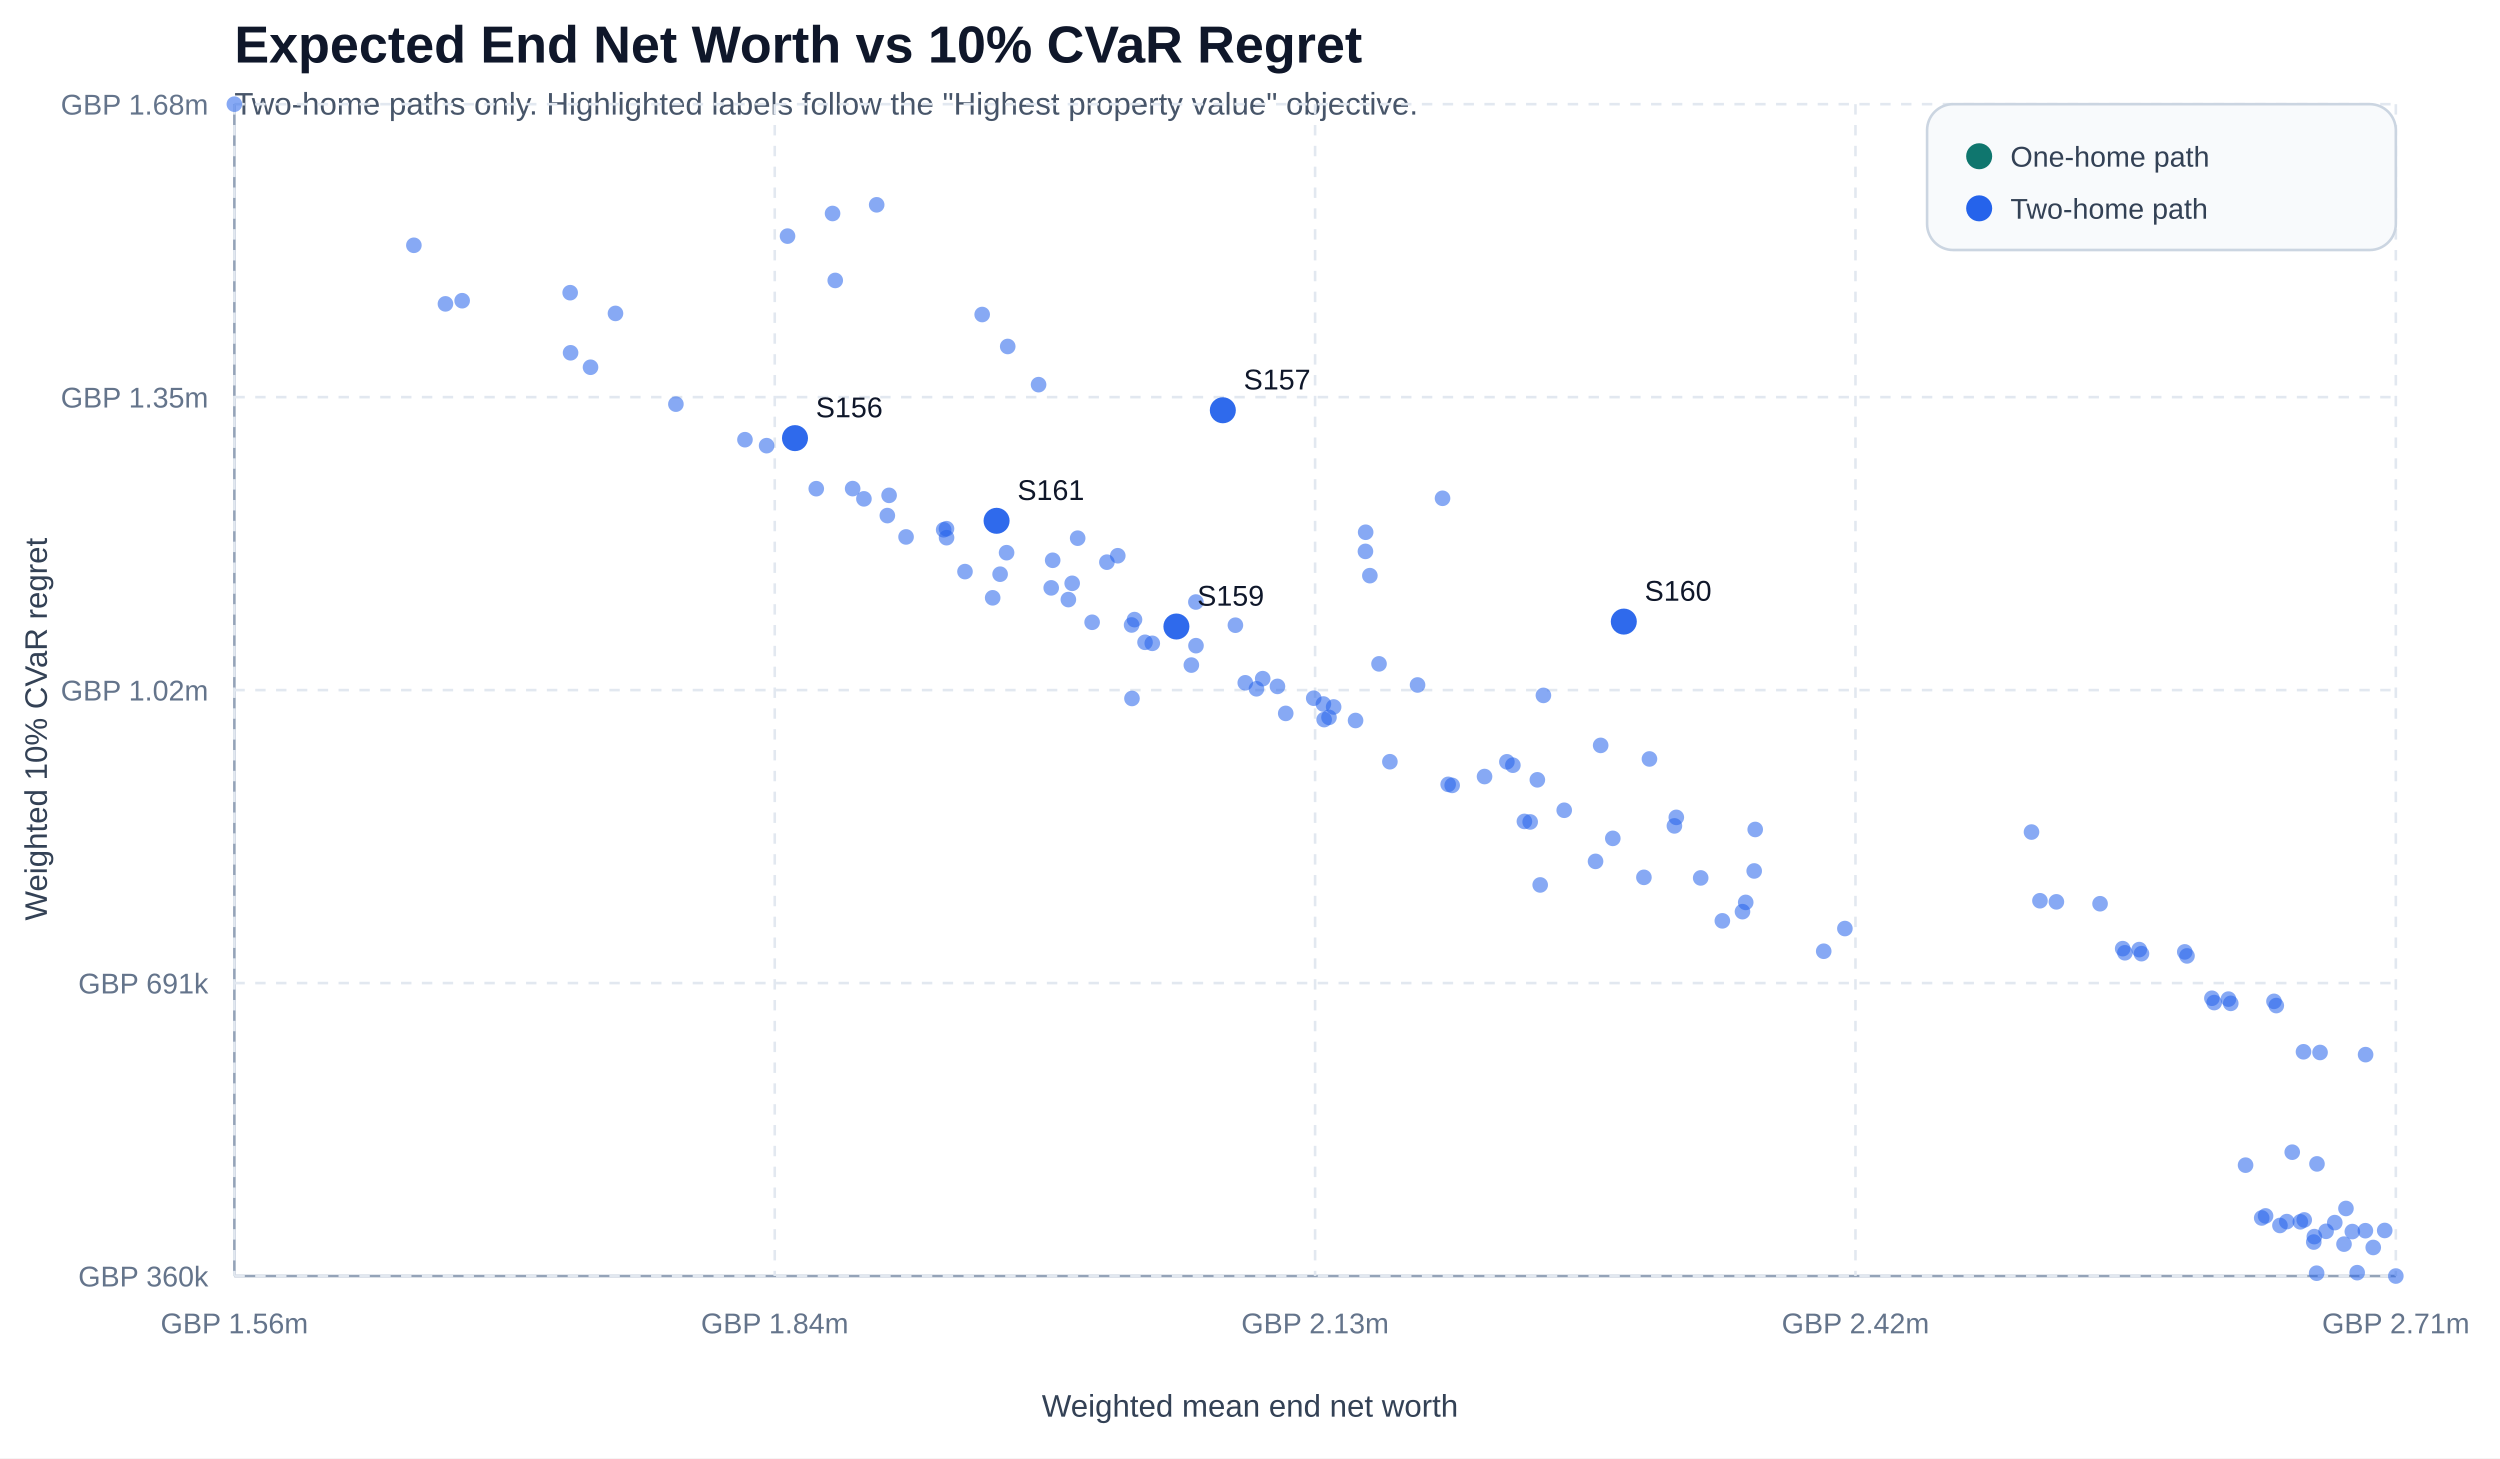
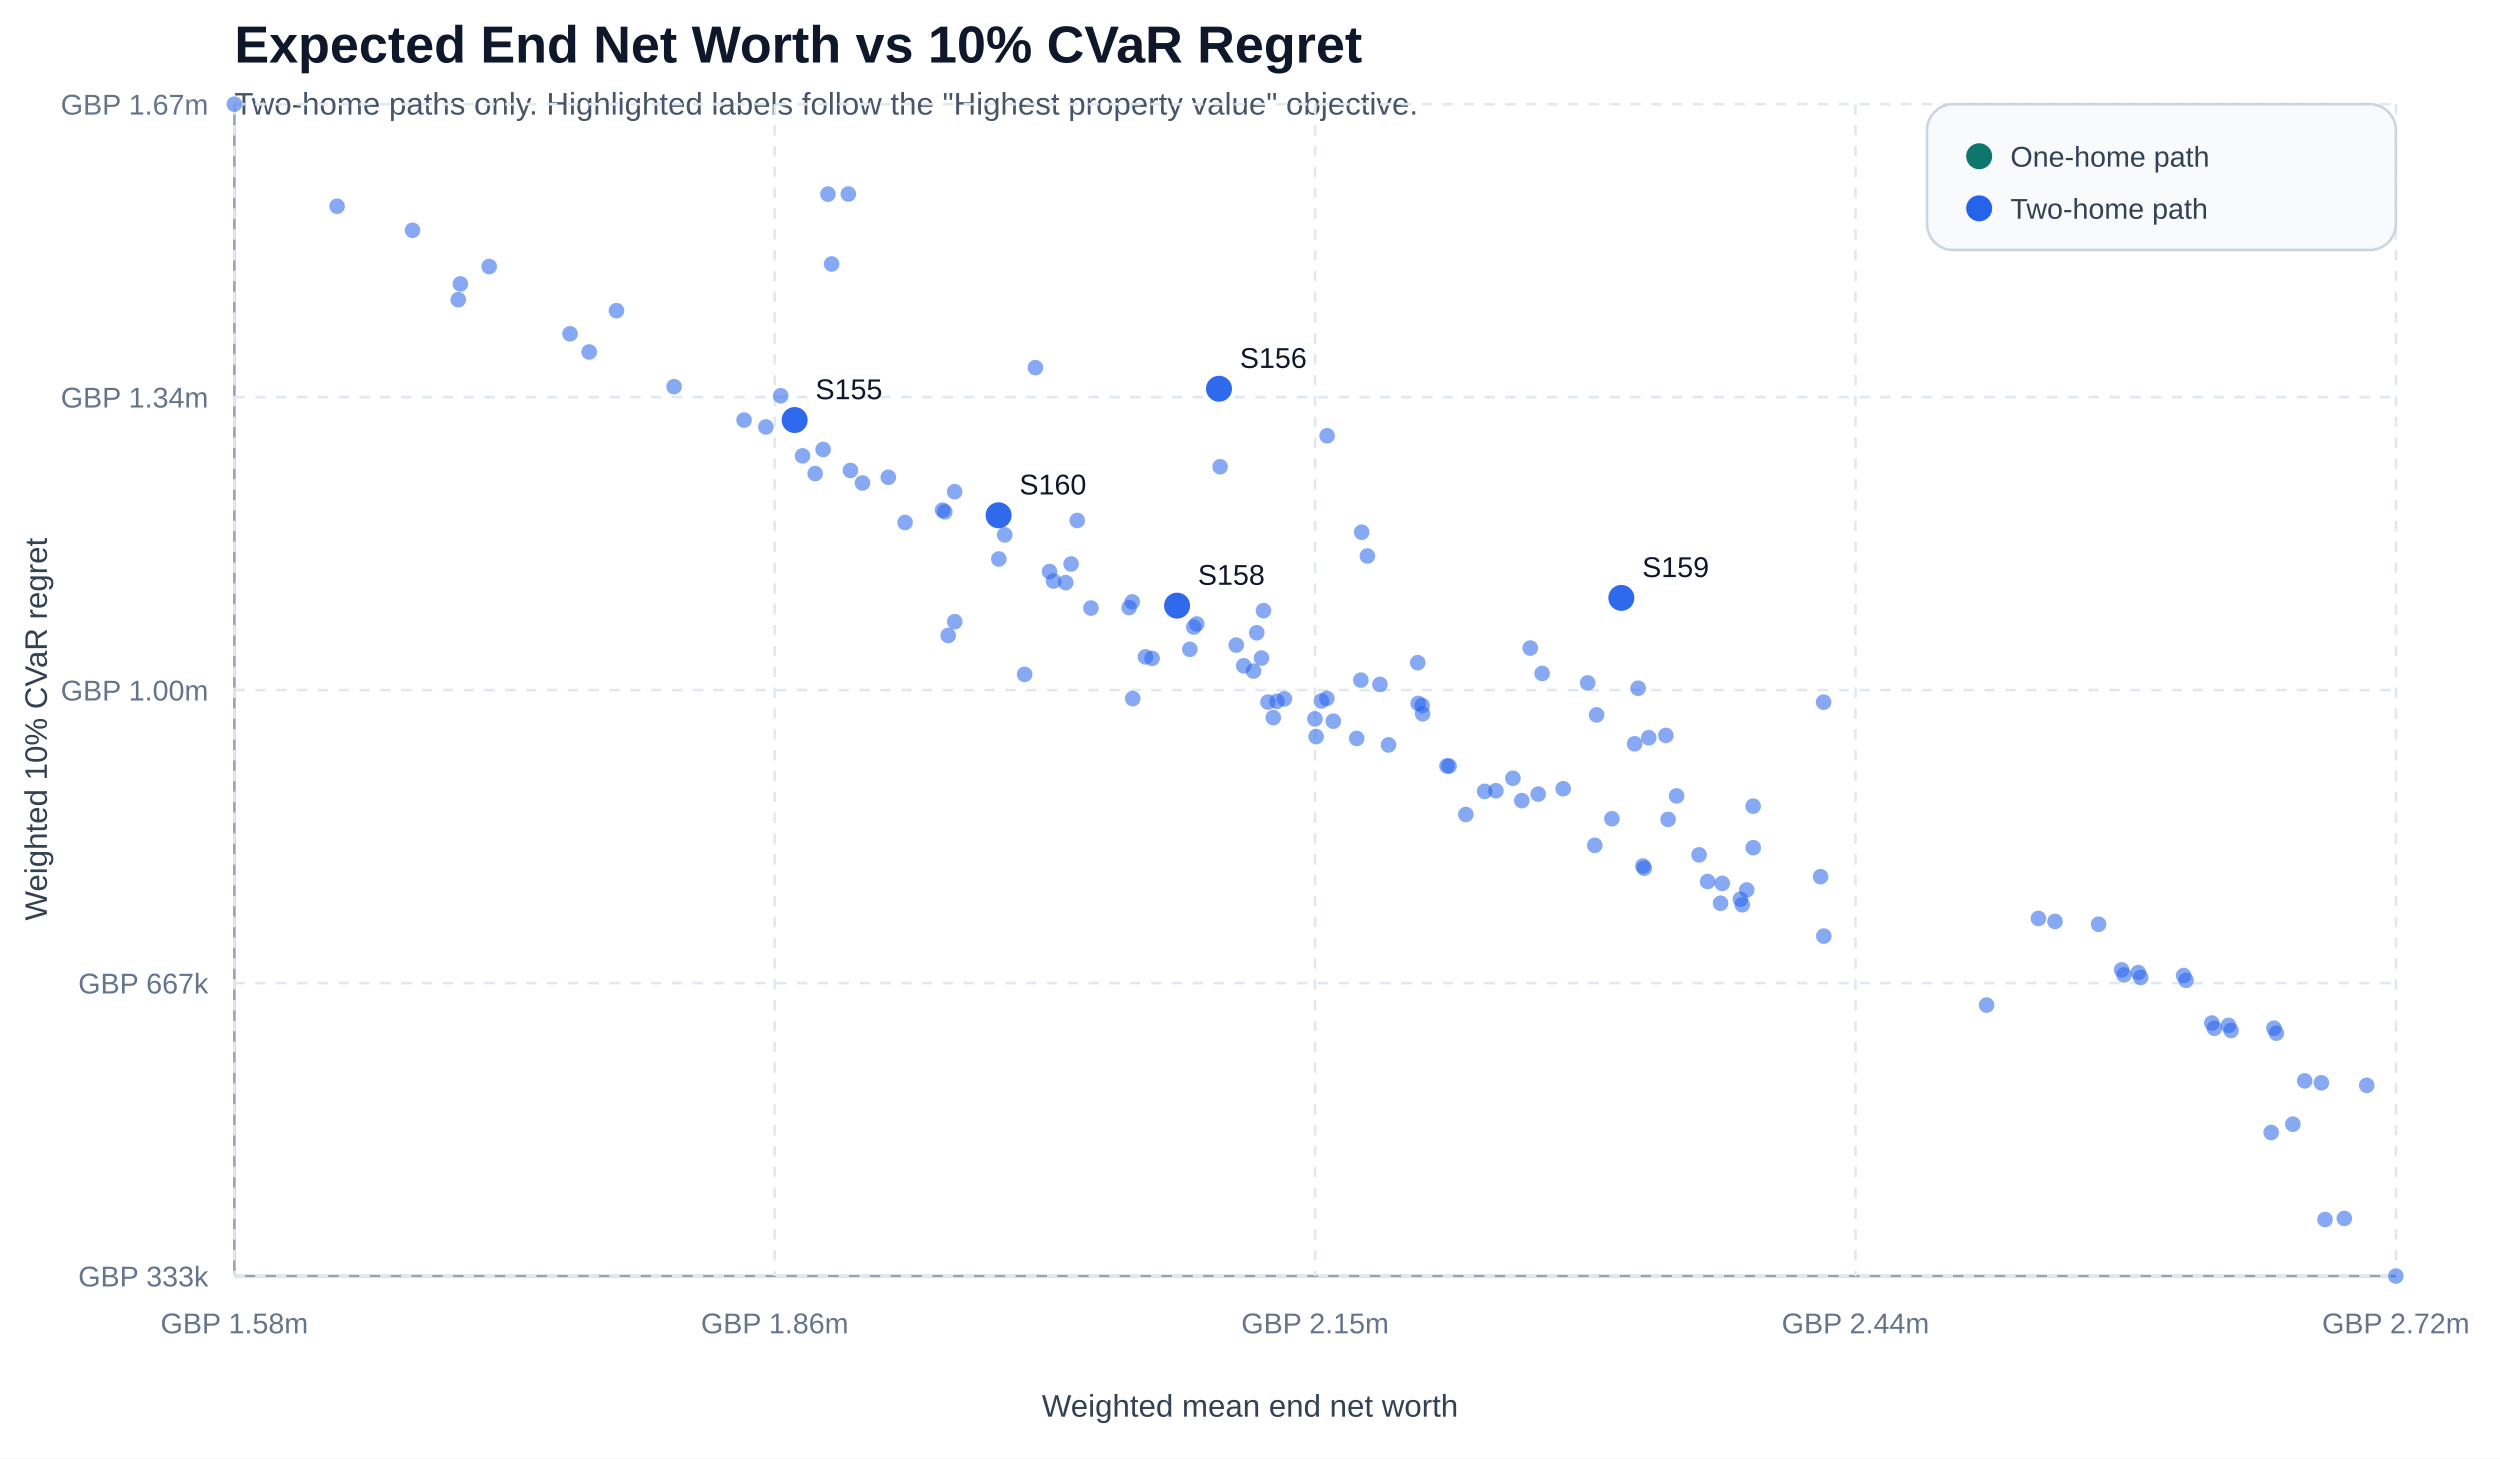
<svg xmlns="http://www.w3.org/2000/svg" width="960" height="560" viewBox="0 0 960 560">
  <rect width="960" height="560" fill="#ffffff" />
  <text x="90" y="24" font-size="20" font-family="Arial, sans-serif" font-weight="700" fill="#0f172a">Expected End Net Worth vs 10% CVaR Regret</text>
  <text x="90" y="44" font-size="12" font-family="Arial, sans-serif" fill="#475569">Two-home paths only. Highlighted labels follow the "Highest property value" objective.</text>
  <line x1="90" y1="490" x2="920" y2="490" stroke="#94a3b8" />
  <line x1="90" y1="40" x2="90" y2="490" stroke="#94a3b8" />
  <line x1="90" y1="40" x2="90" y2="490" stroke="#e2e8f0" stroke-dasharray="4 4" />
  <line x1="90" y1="490" x2="920" y2="490" stroke="#e2e8f0" stroke-dasharray="4 4" />
-   <text x="90" y="512" text-anchor="middle" font-size="11" font-family="Arial, sans-serif" fill="#64748b">GBP 1.56m</text>
-   <text x="80" y="494" text-anchor="end" font-size="11" font-family="Arial, sans-serif" fill="#64748b">GBP 360k</text>
+   <text x="90" y="512" text-anchor="middle" font-size="11" font-family="Arial, sans-serif" fill="#64748b">GBP 1.58m</text>
+   <text x="80" y="494" text-anchor="end" font-size="11" font-family="Arial, sans-serif" fill="#64748b">GBP 333k</text>
  <line x1="297.5" y1="40" x2="297.5" y2="490" stroke="#e2e8f0" stroke-dasharray="4 4" />
  <line x1="90" y1="377.5" x2="920" y2="377.5" stroke="#e2e8f0" stroke-dasharray="4 4" />
-   <text x="297.5" y="512" text-anchor="middle" font-size="11" font-family="Arial, sans-serif" fill="#64748b">GBP 1.84m</text>
-   <text x="80" y="381.5" text-anchor="end" font-size="11" font-family="Arial, sans-serif" fill="#64748b">GBP 691k</text>
+   <text x="297.5" y="512" text-anchor="middle" font-size="11" font-family="Arial, sans-serif" fill="#64748b">GBP 1.86m</text>
+   <text x="80" y="381.5" text-anchor="end" font-size="11" font-family="Arial, sans-serif" fill="#64748b">GBP 667k</text>
  <line x1="505" y1="40" x2="505" y2="490" stroke="#e2e8f0" stroke-dasharray="4 4" />
  <line x1="90" y1="265" x2="920" y2="265" stroke="#e2e8f0" stroke-dasharray="4 4" />
-   <text x="505" y="512" text-anchor="middle" font-size="11" font-family="Arial, sans-serif" fill="#64748b">GBP 2.13m</text>
-   <text x="80" y="269" text-anchor="end" font-size="11" font-family="Arial, sans-serif" fill="#64748b">GBP 1.02m</text>
+   <text x="505" y="512" text-anchor="middle" font-size="11" font-family="Arial, sans-serif" fill="#64748b">GBP 2.15m</text>
+   <text x="80" y="269" text-anchor="end" font-size="11" font-family="Arial, sans-serif" fill="#64748b">GBP 1.00m</text>
  <line x1="712.5" y1="40" x2="712.5" y2="490" stroke="#e2e8f0" stroke-dasharray="4 4" />
  <line x1="90" y1="152.5" x2="920" y2="152.5" stroke="#e2e8f0" stroke-dasharray="4 4" />
-   <text x="712.5" y="512" text-anchor="middle" font-size="11" font-family="Arial, sans-serif" fill="#64748b">GBP 2.42m</text>
-   <text x="80" y="156.5" text-anchor="end" font-size="11" font-family="Arial, sans-serif" fill="#64748b">GBP 1.35m</text>
+   <text x="712.5" y="512" text-anchor="middle" font-size="11" font-family="Arial, sans-serif" fill="#64748b">GBP 2.44m</text>
+   <text x="80" y="156.5" text-anchor="end" font-size="11" font-family="Arial, sans-serif" fill="#64748b">GBP 1.34m</text>
  <line x1="920" y1="40" x2="920" y2="490" stroke="#e2e8f0" stroke-dasharray="4 4" />
  <line x1="90" y1="40" x2="920" y2="40" stroke="#e2e8f0" stroke-dasharray="4 4" />
-   <text x="920" y="512" text-anchor="middle" font-size="11" font-family="Arial, sans-serif" fill="#64748b">GBP 2.71m</text>
-   <text x="80" y="44" text-anchor="end" font-size="11" font-family="Arial, sans-serif" fill="#64748b">GBP 1.68m</text>
+   <text x="920" y="512" text-anchor="middle" font-size="11" font-family="Arial, sans-serif" fill="#64748b">GBP 2.72m</text>
+   <text x="80" y="44" text-anchor="end" font-size="11" font-family="Arial, sans-serif" fill="#64748b">GBP 1.67m</text>
  <polyline points="920,490" fill="none" stroke="#0f766e" stroke-width="2.5" />
-   <circle cx="493.717" cy="273.945" r="3" fill="#2563eb" opacity="0.55" />
-   <circle cx="557.631" cy="301.589" r="3" fill="#2563eb" opacity="0.55" />
-   <circle cx="533.716" cy="292.503" r="3" fill="#2563eb" opacity="0.55" />
-   <circle cx="612.689" cy="330.769" r="3" fill="#2563eb" opacity="0.55" />
-   <circle cx="457.478" cy="255.394" r="3" fill="#2563eb" opacity="0.55" />
-   <circle cx="508.472" cy="276.328" r="3" fill="#2563eb" opacity="0.55" />
-   <circle cx="419.376" cy="238.952" r="3" fill="#2563eb" opacity="0.55" />
-   <circle cx="482.479" cy="264.497" r="3" fill="#2563eb" opacity="0.55" />
-   <circle cx="585.369" cy="315.423" r="3" fill="#2563eb" opacity="0.55" />
-   <circle cx="556.097" cy="301.193" r="3" fill="#2563eb" opacity="0.55" />
-   <circle cx="631.26" cy="336.9" r="3" fill="#2563eb" opacity="0.55" />
-   <circle cx="478.181" cy="262.193" r="3" fill="#2563eb" opacity="0.55" />
-   <circle cx="484.873" cy="260.603" r="3" fill="#2563eb" opacity="0.55" />
-   <circle cx="459.26" cy="247.938" r="3" fill="#2563eb" opacity="0.55" />
-   <circle cx="384.042" cy="220.492" r="3" fill="#2563eb" opacity="0.55" />
-   <circle cx="434.678" cy="268.211" r="3" fill="#2563eb" opacity="0.55" />
-   <circle cx="434.533" cy="239.992" r="3" fill="#2563eb" opacity="0.55" />
-   <circle cx="403.663" cy="225.741" r="3" fill="#2563eb" opacity="0.55" />
-   <circle cx="411.717" cy="223.992" r="3" fill="#2563eb" opacity="0.55" />
-   <circle cx="512.112" cy="271.475" r="3" fill="#2563eb" opacity="0.55" />
-   <circle cx="544.341" cy="263.031" r="3" fill="#2563eb" opacity="0.55" />
-   <circle cx="674.003" cy="318.517" r="3" fill="#2563eb" opacity="0.55" />
-   <circle cx="669.115" cy="350.075" r="3" fill="#2563eb" opacity="0.55" />
-   <circle cx="410.253" cy="230.236" r="3" fill="#2563eb" opacity="0.55" />
-   <circle cx="529.544" cy="254.924" r="3" fill="#2563eb" opacity="0.55" />
-   <circle cx="670.354" cy="346.525" r="3" fill="#2563eb" opacity="0.55" />
-   <circle cx="435.649" cy="237.925" r="3" fill="#2563eb" opacity="0.55" />
-   <circle cx="347.928" cy="206.179" r="3" fill="#2563eb" opacity="0.55" />
-   <circle cx="590.342" cy="299.453" r="3" fill="#2563eb" opacity="0.55" />
-   <circle cx="386.528" cy="212.234" r="3" fill="#2563eb" opacity="0.55" />
-   <circle cx="362.366" cy="203.434" r="3" fill="#2563eb" opacity="0.55" />
-   <circle cx="673.612" cy="334.446" r="3" fill="#2563eb" opacity="0.55" />
-   <circle cx="600.66" cy="311.142" r="3" fill="#2563eb" opacity="0.55" />
-   <circle cx="510.33" cy="275.467" r="3" fill="#2563eb" opacity="0.55" />
-   <circle cx="490.544" cy="263.578" r="3" fill="#2563eb" opacity="0.55" />
+   <circle cx="493.206" cy="268.352" r="3" fill="#2563eb" opacity="0.55" />
+   <circle cx="556.45" cy="294.17" r="3" fill="#2563eb" opacity="0.55" />
+   <circle cx="533.185" cy="286.042" r="3" fill="#2563eb" opacity="0.55" />
+   <circle cx="612.4" cy="324.614" r="3" fill="#2563eb" opacity="0.55" />
+   <circle cx="456.886" cy="249.338" r="3" fill="#2563eb" opacity="0.55" />
+   <circle cx="555.642" cy="294.105" r="3" fill="#2563eb" opacity="0.55" />
+   <circle cx="507.412" cy="269.185" r="3" fill="#2563eb" opacity="0.55" />
+   <circle cx="418.918" cy="233.496" r="3" fill="#2563eb" opacity="0.55" />
+   <circle cx="584.376" cy="307.441" r="3" fill="#2563eb" opacity="0.55" />
+   <circle cx="481.358" cy="257.686" r="3" fill="#2563eb" opacity="0.55" />
+   <circle cx="477.601" cy="255.661" r="3" fill="#2563eb" opacity="0.55" />
+   <circle cx="630.873" cy="332.556" r="3" fill="#2563eb" opacity="0.55" />
+   <circle cx="484.412" cy="252.699" r="3" fill="#2563eb" opacity="0.55" />
+   <circle cx="458.408" cy="240.79" r="3" fill="#2563eb" opacity="0.55" />
+   <circle cx="383.555" cy="214.656" r="3" fill="#2563eb" opacity="0.55" />
+   <circle cx="433.577" cy="233.325" r="3" fill="#2563eb" opacity="0.55" />
+   <circle cx="403.006" cy="219.469" r="3" fill="#2563eb" opacity="0.55" />
+   <circle cx="434.98" cy="268.269" r="3" fill="#2563eb" opacity="0.55" />
+   <circle cx="544.574" cy="270.106" r="3" fill="#2563eb" opacity="0.55" />
+   <circle cx="529.886" cy="262.833" r="3" fill="#2563eb" opacity="0.55" />
+   <circle cx="411.298" cy="216.575" r="3" fill="#2563eb" opacity="0.55" />
+   <circle cx="670.74" cy="341.754" r="3" fill="#2563eb" opacity="0.55" />
+   <circle cx="673.203" cy="309.56" r="3" fill="#2563eb" opacity="0.55" />
+   <circle cx="511.989" cy="276.93" r="3" fill="#2563eb" opacity="0.55" />
+   <circle cx="669.032" cy="347.423" r="3" fill="#2563eb" opacity="0.55" />
+   <circle cx="590.659" cy="304.942" r="3" fill="#2563eb" opacity="0.55" />
+   <circle cx="409.229" cy="223.723" r="3" fill="#2563eb" opacity="0.55" />
+   <circle cx="347.541" cy="200.623" r="3" fill="#2563eb" opacity="0.55" />
+   <circle cx="673.246" cy="325.525" r="3" fill="#2563eb" opacity="0.55" />
+   <circle cx="509.531" cy="268.19" r="3" fill="#2563eb" opacity="0.55" />
+   <circle cx="434.792" cy="231.111" r="3" fill="#2563eb" opacity="0.55" />
+   <circle cx="660.694" cy="346.85" r="3" fill="#2563eb" opacity="0.55" />
+   <circle cx="361.945" cy="195.886" r="3" fill="#2563eb" opacity="0.55" />
+   <circle cx="385.816" cy="205.407" r="3" fill="#2563eb" opacity="0.55" />
+   <circle cx="600.258" cy="302.873" r="3" fill="#2563eb" opacity="0.55" />
+   <circle cx="643.803" cy="305.628" r="3" fill="#2563eb" opacity="0.55" />
  <circle cx="920" cy="490" r="3" fill="#2563eb" opacity="0.55" />
-   <circle cx="643.702" cy="313.869" r="3" fill="#2563eb" opacity="0.55" />
-   <circle cx="619.316" cy="321.934" r="3" fill="#2563eb" opacity="0.55" />
-   <circle cx="633.39" cy="291.439" r="3" fill="#2563eb" opacity="0.55" />
-   <circle cx="905.157" cy="488.707" r="3" fill="#2563eb" opacity="0.55" />
-   <circle cx="889.585" cy="488.911" r="3" fill="#2563eb" opacity="0.55" />
-   <circle cx="911.323" cy="479.029" r="3" fill="#2563eb" opacity="0.55" />
-   <circle cx="592.669" cy="267.031" r="3" fill="#2563eb" opacity="0.55" />
-   <circle cx="915.726" cy="472.498" r="3" fill="#2563eb" opacity="0.55" />
-   <circle cx="900.102" cy="477.745" r="3" fill="#2563eb" opacity="0.55" />
-   <circle cx="653.063" cy="337.12" r="3" fill="#2563eb" opacity="0.55" />
-   <circle cx="908.31" cy="472.588" r="3" fill="#2563eb" opacity="0.55" />
-   <circle cx="341.414" cy="190.217" r="3" fill="#2563eb" opacity="0.55" />
-   <circle cx="903.296" cy="472.923" r="3" fill="#2563eb" opacity="0.55" />
-   <circle cx="888.483" cy="476.95" r="3" fill="#2563eb" opacity="0.55" />
-   <circle cx="888.708" cy="474.862" r="3" fill="#2563eb" opacity="0.55" />
-   <circle cx="893.218" cy="472.823" r="3" fill="#2563eb" opacity="0.55" />
-   <circle cx="896.552" cy="469.487" r="3" fill="#2563eb" opacity="0.55" />
-   <circle cx="661.381" cy="353.604" r="3" fill="#2563eb" opacity="0.55" />
-   <circle cx="900.847" cy="464.052" r="3" fill="#2563eb" opacity="0.55" />
-   <circle cx="883.337" cy="469.174" r="3" fill="#2563eb" opacity="0.55" />
-   <circle cx="884.823" cy="468.455" r="3" fill="#2563eb" opacity="0.55" />
-   <circle cx="875.502" cy="470.578" r="3" fill="#2563eb" opacity="0.55" />
-   <circle cx="878.121" cy="469.099" r="3" fill="#2563eb" opacity="0.55" />
-   <circle cx="868.495" cy="467.7" r="3" fill="#2563eb" opacity="0.55" />
-   <circle cx="869.981" cy="466.911" r="3" fill="#2563eb" opacity="0.55" />
-   <circle cx="520.535" cy="276.67" r="3" fill="#2563eb" opacity="0.55" />
-   <circle cx="363.472" cy="206.47" r="3" fill="#2563eb" opacity="0.55" />
-   <circle cx="889.721" cy="446.936" r="3" fill="#2563eb" opacity="0.55" />
-   <circle cx="327.414" cy="187.624" r="3" fill="#2563eb" opacity="0.55" />
-   <circle cx="880.215" cy="442.439" r="3" fill="#2563eb" opacity="0.55" />
-   <circle cx="862.295" cy="447.421" r="3" fill="#2563eb" opacity="0.55" />
-   <circle cx="331.747" cy="191.557" r="3" fill="#2563eb" opacity="0.55" />
-   <circle cx="708.436" cy="356.563" r="3" fill="#2563eb" opacity="0.55" />
-   <circle cx="313.443" cy="187.657" r="3" fill="#2563eb" opacity="0.55" />
-   <circle cx="700.307" cy="365.276" r="3" fill="#2563eb" opacity="0.55" />
-   <circle cx="363.457" cy="203.016" r="3" fill="#2563eb" opacity="0.55" />
-   <circle cx="504.47" cy="268.114" r="3" fill="#2563eb" opacity="0.55" />
-   <circle cx="294.376" cy="171.132" r="3" fill="#2563eb" opacity="0.55" />
-   <circle cx="340.739" cy="197.985" r="3" fill="#2563eb" opacity="0.55" />
-   <circle cx="908.385" cy="404.979" r="3" fill="#2563eb" opacity="0.55" />
-   <circle cx="580.941" cy="293.838" r="3" fill="#2563eb" opacity="0.55" />
-   <circle cx="286.063" cy="168.843" r="3" fill="#2563eb" opacity="0.55" />
-   <circle cx="890.901" cy="404.152" r="3" fill="#2563eb" opacity="0.55" />
-   <circle cx="884.542" cy="403.883" r="3" fill="#2563eb" opacity="0.55" />
-   <circle cx="474.395" cy="240.079" r="3" fill="#2563eb" opacity="0.55" />
-   <circle cx="526.029" cy="221.05" r="3" fill="#2563eb" opacity="0.55" />
-   <circle cx="587.589" cy="315.622" r="3" fill="#2563eb" opacity="0.55" />
-   <circle cx="874.096" cy="386.141" r="3" fill="#2563eb" opacity="0.55" />
-   <circle cx="873.208" cy="384.522" r="3" fill="#2563eb" opacity="0.55" />
-   <circle cx="570.063" cy="298.193" r="3" fill="#2563eb" opacity="0.55" />
-   <circle cx="856.613" cy="385.295" r="3" fill="#2563eb" opacity="0.55" />
-   <circle cx="855.724" cy="383.66" r="3" fill="#2563eb" opacity="0.55" />
-   <circle cx="850.253" cy="384.991" r="3" fill="#2563eb" opacity="0.55" />
-   <circle cx="849.365" cy="383.33" r="3" fill="#2563eb" opacity="0.55" />
-   <circle cx="442.474" cy="247.04" r="3" fill="#2563eb" opacity="0.55" />
-   <circle cx="578.639" cy="292.537" r="3" fill="#2563eb" opacity="0.55" />
-   <circle cx="439.691" cy="246.642" r="3" fill="#2563eb" opacity="0.55" />
-   <circle cx="839.808" cy="367.071" r="3" fill="#2563eb" opacity="0.55" />
-   <circle cx="838.946" cy="365.526" r="3" fill="#2563eb" opacity="0.55" />
-   <circle cx="524.328" cy="211.734" r="3" fill="#2563eb" opacity="0.55" />
-   <circle cx="822.324" cy="366.205" r="3" fill="#2563eb" opacity="0.55" />
-   <circle cx="821.467" cy="364.645" r="3" fill="#2563eb" opacity="0.55" />
-   <circle cx="815.965" cy="365.867" r="3" fill="#2563eb" opacity="0.55" />
-   <circle cx="815.107" cy="364.276" r="3" fill="#2563eb" opacity="0.55" />
-   <circle cx="508.185" cy="270.337" r="3" fill="#2563eb" opacity="0.55" />
-   <circle cx="459.217" cy="231.179" r="3" fill="#2563eb" opacity="0.55" />
-   <circle cx="806.424" cy="347.031" r="3" fill="#2563eb" opacity="0.55" />
-   <circle cx="259.543" cy="155.191" r="3" fill="#2563eb" opacity="0.55" />
-   <circle cx="789.652" cy="346.309" r="3" fill="#2563eb" opacity="0.55" />
-   <circle cx="783.34" cy="345.886" r="3" fill="#2563eb" opacity="0.55" />
-   <circle cx="614.653" cy="286.228" r="3" fill="#2563eb" opacity="0.55" />
-   <circle cx="413.825" cy="206.663" r="3" fill="#2563eb" opacity="0.55" />
-   <circle cx="219.102" cy="135.473" r="3" fill="#2563eb" opacity="0.55" />
-   <circle cx="780.097" cy="319.509" r="3" fill="#2563eb" opacity="0.55" />
-   <circle cx="524.41" cy="204.381" r="3" fill="#2563eb" opacity="0.55" />
-   <circle cx="398.813" cy="147.705" r="3" fill="#2563eb" opacity="0.55" />
-   <circle cx="591.434" cy="339.817" r="3" fill="#2563eb" opacity="0.55" />
-   <circle cx="642.974" cy="317.143" r="3" fill="#2563eb" opacity="0.55" />
-   <circle cx="370.556" cy="219.497" r="3" fill="#2563eb" opacity="0.55" />
-   <circle cx="404.228" cy="215.148" r="3" fill="#2563eb" opacity="0.55" />
-   <circle cx="425.044" cy="215.873" r="3" fill="#2563eb" opacity="0.55" />
-   <circle cx="386.965" cy="133.049" r="3" fill="#2563eb" opacity="0.55" />
-   <circle cx="320.733" cy="107.688" r="3" fill="#2563eb" opacity="0.55" />
-   <circle cx="226.759" cy="141.022" r="3" fill="#2563eb" opacity="0.55" />
-   <circle cx="623.542" cy="238.691" r="5" fill="#2563eb" opacity="0.95" />
-   <text x="631.542" y="230.691" font-size="11" font-family="Arial, sans-serif" fill="#0f172a">S160</text>
-   <circle cx="177.465" cy="115.473" r="3" fill="#2563eb" opacity="0.55" />
-   <circle cx="451.741" cy="240.583" r="5" fill="#2563eb" opacity="0.95" />
-   <text x="459.741" y="232.583" font-size="11" font-family="Arial, sans-serif" fill="#0f172a">S159</text>
-   <circle cx="377.153" cy="120.776" r="3" fill="#2563eb" opacity="0.55" />
-   <circle cx="553.932" cy="191.346" r="3" fill="#2563eb" opacity="0.55" />
-   <circle cx="302.411" cy="90.672" r="3" fill="#2563eb" opacity="0.55" />
-   <circle cx="429.226" cy="213.403" r="3" fill="#2563eb" opacity="0.55" />
-   <circle cx="381.186" cy="229.562" r="3" fill="#2563eb" opacity="0.55" />
-   <circle cx="382.688" cy="199.992" r="5" fill="#2563eb" opacity="0.95" />
-   <text x="390.688" y="191.992" font-size="11" font-family="Arial, sans-serif" fill="#0f172a">S161</text>
-   <circle cx="469.567" cy="157.543" r="5" fill="#2563eb" opacity="0.95" />
-   <text x="477.567" y="149.543" font-size="11" font-family="Arial, sans-serif" fill="#0f172a">S157</text>
-   <circle cx="305.275" cy="168.242" r="5" fill="#2563eb" opacity="0.95" />
-   <text x="313.275" y="160.242" font-size="11" font-family="Arial, sans-serif" fill="#0f172a">S156</text>
-   <circle cx="236.344" cy="120.35" r="3" fill="#2563eb" opacity="0.55" />
-   <circle cx="336.645" cy="78.649" r="3" fill="#2563eb" opacity="0.55" />
-   <circle cx="319.702" cy="81.982" r="3" fill="#2563eb" opacity="0.55" />
-   <circle cx="218.944" cy="112.393" r="3" fill="#2563eb" opacity="0.55" />
-   <circle cx="171.049" cy="116.687" r="3" fill="#2563eb" opacity="0.55" />
-   <circle cx="158.93" cy="94.192" r="3" fill="#2563eb" opacity="0.55" />
+   <circle cx="668.329" cy="345.286" r="3" fill="#2563eb" opacity="0.55" />
+   <circle cx="618.974" cy="314.402" r="3" fill="#2563eb" opacity="0.55" />
+   <circle cx="633.128" cy="283.283" r="3" fill="#2563eb" opacity="0.55" />
+   <circle cx="490.347" cy="269.316" r="3" fill="#2563eb" opacity="0.55" />
+   <circle cx="652.444" cy="328.262" r="3" fill="#2563eb" opacity="0.55" />
+   <circle cx="592.178" cy="258.593" r="3" fill="#2563eb" opacity="0.55" />
+   <circle cx="639.697" cy="282.403" r="3" fill="#2563eb" opacity="0.55" />
+   <circle cx="580.952" cy="298.865" r="3" fill="#2563eb" opacity="0.55" />
+   <circle cx="640.558" cy="314.653" r="3" fill="#2563eb" opacity="0.55" />
+   <circle cx="900.225" cy="467.879" r="3" fill="#2563eb" opacity="0.55" />
+   <circle cx="700.348" cy="359.465" r="3" fill="#2563eb" opacity="0.55" />
+   <circle cx="892.812" cy="468.293" r="3" fill="#2563eb" opacity="0.55" />
+   <circle cx="520.978" cy="283.553" r="3" fill="#2563eb" opacity="0.55" />
+   <circle cx="562.885" cy="312.762" r="3" fill="#2563eb" opacity="0.55" />
+   <circle cx="341.109" cy="183.266" r="3" fill="#2563eb" opacity="0.55" />
+   <circle cx="629.04" cy="264.281" r="3" fill="#2563eb" opacity="0.55" />
+   <circle cx="504.938" cy="276.045" r="3" fill="#2563eb" opacity="0.55" />
+   <circle cx="872.139" cy="434.892" r="3" fill="#2563eb" opacity="0.55" />
+   <circle cx="880.457" cy="431.684" r="3" fill="#2563eb" opacity="0.55" />
+   <circle cx="326.561" cy="180.656" r="3" fill="#2563eb" opacity="0.55" />
+   <circle cx="313.028" cy="181.851" r="3" fill="#2563eb" opacity="0.55" />
+   <circle cx="908.824" cy="416.758" r="3" fill="#2563eb" opacity="0.55" />
+   <circle cx="331.189" cy="185.466" r="3" fill="#2563eb" opacity="0.55" />
+   <circle cx="587.624" cy="248.859" r="3" fill="#2563eb" opacity="0.55" />
+   <circle cx="891.417" cy="415.797" r="3" fill="#2563eb" opacity="0.55" />
+   <circle cx="609.672" cy="262.217" r="3" fill="#2563eb" opacity="0.55" />
+   <circle cx="474.724" cy="247.715" r="3" fill="#2563eb" opacity="0.55" />
+   <circle cx="362.801" cy="196.547" r="3" fill="#2563eb" opacity="0.55" />
+   <circle cx="885.004" cy="415.056" r="3" fill="#2563eb" opacity="0.55" />
+   <circle cx="661.35" cy="339.225" r="3" fill="#2563eb" opacity="0.55" />
+   <circle cx="655.727" cy="338.509" r="3" fill="#2563eb" opacity="0.55" />
+   <circle cx="294.089" cy="163.942" r="3" fill="#2563eb" opacity="0.55" />
+   <circle cx="613.092" cy="274.515" r="3" fill="#2563eb" opacity="0.55" />
+   <circle cx="627.702" cy="285.619" r="3" fill="#2563eb" opacity="0.55" />
+   <circle cx="874.133" cy="396.731" r="3" fill="#2563eb" opacity="0.55" />
+   <circle cx="525.074" cy="213.501" r="3" fill="#2563eb" opacity="0.55" />
+   <circle cx="873.165" cy="394.814" r="3" fill="#2563eb" opacity="0.55" />
+   <circle cx="285.73" cy="161.307" r="3" fill="#2563eb" opacity="0.55" />
+   <circle cx="485.18" cy="234.486" r="3" fill="#2563eb" opacity="0.55" />
+   <circle cx="316.08" cy="172.604" r="3" fill="#2563eb" opacity="0.55" />
+   <circle cx="856.726" cy="395.698" r="3" fill="#2563eb" opacity="0.55" />
+   <circle cx="570.106" cy="303.885" r="3" fill="#2563eb" opacity="0.55" />
+   <circle cx="855.759" cy="393.746" r="3" fill="#2563eb" opacity="0.55" />
+   <circle cx="574.432" cy="303.65" r="3" fill="#2563eb" opacity="0.55" />
+   <circle cx="850.313" cy="394.852" r="3" fill="#2563eb" opacity="0.55" />
+   <circle cx="849.345" cy="392.844" r="3" fill="#2563eb" opacity="0.55" />
+   <circle cx="762.85" cy="385.955" r="3" fill="#2563eb" opacity="0.55" />
+   <circle cx="522.567" cy="261.167" r="3" fill="#2563eb" opacity="0.55" />
+   <circle cx="839.442" cy="376.455" r="3" fill="#2563eb" opacity="0.55" />
+   <circle cx="699.1" cy="336.646" r="3" fill="#2563eb" opacity="0.55" />
+   <circle cx="838.519" cy="374.605" r="3" fill="#2563eb" opacity="0.55" />
+   <circle cx="442.407" cy="252.821" r="3" fill="#2563eb" opacity="0.55" />
+   <circle cx="822.035" cy="375.343" r="3" fill="#2563eb" opacity="0.55" />
+   <circle cx="439.851" cy="252.237" r="3" fill="#2563eb" opacity="0.55" />
+   <circle cx="821.115" cy="373.46" r="3" fill="#2563eb" opacity="0.55" />
+   <circle cx="544.408" cy="254.459" r="3" fill="#2563eb" opacity="0.55" />
+   <circle cx="546.088" cy="270.938" r="3" fill="#2563eb" opacity="0.55" />
+   <circle cx="815.622" cy="374.372" r="3" fill="#2563eb" opacity="0.55" />
+   <circle cx="814.703" cy="372.432" r="3" fill="#2563eb" opacity="0.55" />
+   <circle cx="631.384" cy="333.375" r="3" fill="#2563eb" opacity="0.55" />
+   <circle cx="366.622" cy="238.738" r="3" fill="#2563eb" opacity="0.55" />
+   <circle cx="468.519" cy="179.238" r="3" fill="#2563eb" opacity="0.55" />
+   <circle cx="522.884" cy="204.362" r="3" fill="#2563eb" opacity="0.55" />
+   <circle cx="482.589" cy="242.973" r="3" fill="#2563eb" opacity="0.55" />
+   <circle cx="805.856" cy="354.913" r="3" fill="#2563eb" opacity="0.55" />
+   <circle cx="459.547" cy="239.593" r="3" fill="#2563eb" opacity="0.55" />
+   <circle cx="789.113" cy="353.842" r="3" fill="#2563eb" opacity="0.55" />
+   <circle cx="782.758" cy="352.689" r="3" fill="#2563eb" opacity="0.55" />
+   <circle cx="258.844" cy="148.486" r="3" fill="#2563eb" opacity="0.55" />
+   <circle cx="413.666" cy="199.865" r="3" fill="#2563eb" opacity="0.55" />
+   <circle cx="488.939" cy="275.579" r="3" fill="#2563eb" opacity="0.55" />
+   <circle cx="505.385" cy="282.846" r="3" fill="#2563eb" opacity="0.55" />
+   <circle cx="218.898" cy="128.186" r="3" fill="#2563eb" opacity="0.55" />
+   <circle cx="397.6" cy="141.167" r="3" fill="#2563eb" opacity="0.55" />
+   <circle cx="364.104" cy="244.027" r="3" fill="#2563eb" opacity="0.55" />
+   <circle cx="393.461" cy="258.964" r="3" fill="#2563eb" opacity="0.55" />
+   <circle cx="700.278" cy="269.639" r="3" fill="#2563eb" opacity="0.55" />
+   <circle cx="404.552" cy="223.127" r="3" fill="#2563eb" opacity="0.55" />
+   <circle cx="546.282" cy="274.095" r="3" fill="#2563eb" opacity="0.55" />
+   <circle cx="319.341" cy="101.377" r="3" fill="#2563eb" opacity="0.55" />
+   <circle cx="226.245" cy="135.163" r="3" fill="#2563eb" opacity="0.55" />
+   <circle cx="299.799" cy="151.971" r="3" fill="#2563eb" opacity="0.55" />
+   <circle cx="622.601" cy="229.591" r="5" fill="#2563eb" opacity="0.95" />
+   <text x="630.601" y="221.591" font-size="11" font-family="Arial, sans-serif" fill="#0f172a">S159</text>
+   <circle cx="176.788" cy="109.023" r="3" fill="#2563eb" opacity="0.55" />
+   <circle cx="486.902" cy="269.593" r="3" fill="#2563eb" opacity="0.55" />
+   <circle cx="451.993" cy="232.566" r="5" fill="#2563eb" opacity="0.95" />
+   <text x="459.993" y="224.566" font-size="11" font-family="Arial, sans-serif" fill="#0f172a">S158</text>
+   <circle cx="175.976" cy="115.087" r="3" fill="#2563eb" opacity="0.55" />
+   <circle cx="509.613" cy="167.347" r="3" fill="#2563eb" opacity="0.55" />
+   <circle cx="383.457" cy="197.872" r="5" fill="#2563eb" opacity="0.95" />
+   <text x="391.457" y="189.872" font-size="11" font-family="Arial, sans-serif" fill="#0f172a">S160</text>
+   <circle cx="366.585" cy="188.816" r="3" fill="#2563eb" opacity="0.55" />
+   <circle cx="468.102" cy="149.28" r="5" fill="#2563eb" opacity="0.95" />
+   <text x="476.102" y="141.28" font-size="11" font-family="Arial, sans-serif" fill="#0f172a">S156</text>
+   <circle cx="308.172" cy="175.047" r="3" fill="#2563eb" opacity="0.55" />
+   <circle cx="305.141" cy="161.291" r="5" fill="#2563eb" opacity="0.95" />
+   <text x="313.141" y="153.291" font-size="11" font-family="Arial, sans-serif" fill="#0f172a">S155</text>
+   <circle cx="236.728" cy="119.298" r="3" fill="#2563eb" opacity="0.55" />
+   <circle cx="325.758" cy="74.51" r="3" fill="#2563eb" opacity="0.55" />
+   <circle cx="317.931" cy="74.55" r="3" fill="#2563eb" opacity="0.55" />
+   <circle cx="187.846" cy="102.351" r="3" fill="#2563eb" opacity="0.55" />
+   <circle cx="158.413" cy="88.43" r="3" fill="#2563eb" opacity="0.55" />
+   <circle cx="129.443" cy="79.194" r="3" fill="#2563eb" opacity="0.55" />
  <circle cx="90" cy="40" r="3" fill="#2563eb" opacity="0.55" />
  <text x="480" y="544" text-anchor="middle" font-size="12" font-family="Arial, sans-serif" fill="#334155">Weighted mean end net worth</text>
  <text x="18" y="280" transform="rotate(-90 18 280)" text-anchor="middle" font-size="12" font-family="Arial, sans-serif" fill="#334155">Weighted 10% CVaR regret</text>
  <rect x="740" y="40" width="180" height="56" rx="10" fill="#f8fafc" stroke="#cbd5e1" />
  <circle cx="760" cy="60" r="5" fill="#0f766e" />
  <text x="772" y="64" font-size="11" font-family="Arial, sans-serif" fill="#334155">One-home path</text>
  <circle cx="760" cy="80" r="5" fill="#2563eb" />
  <text x="772" y="84" font-size="11" font-family="Arial, sans-serif" fill="#334155">Two-home path</text>
</svg>
